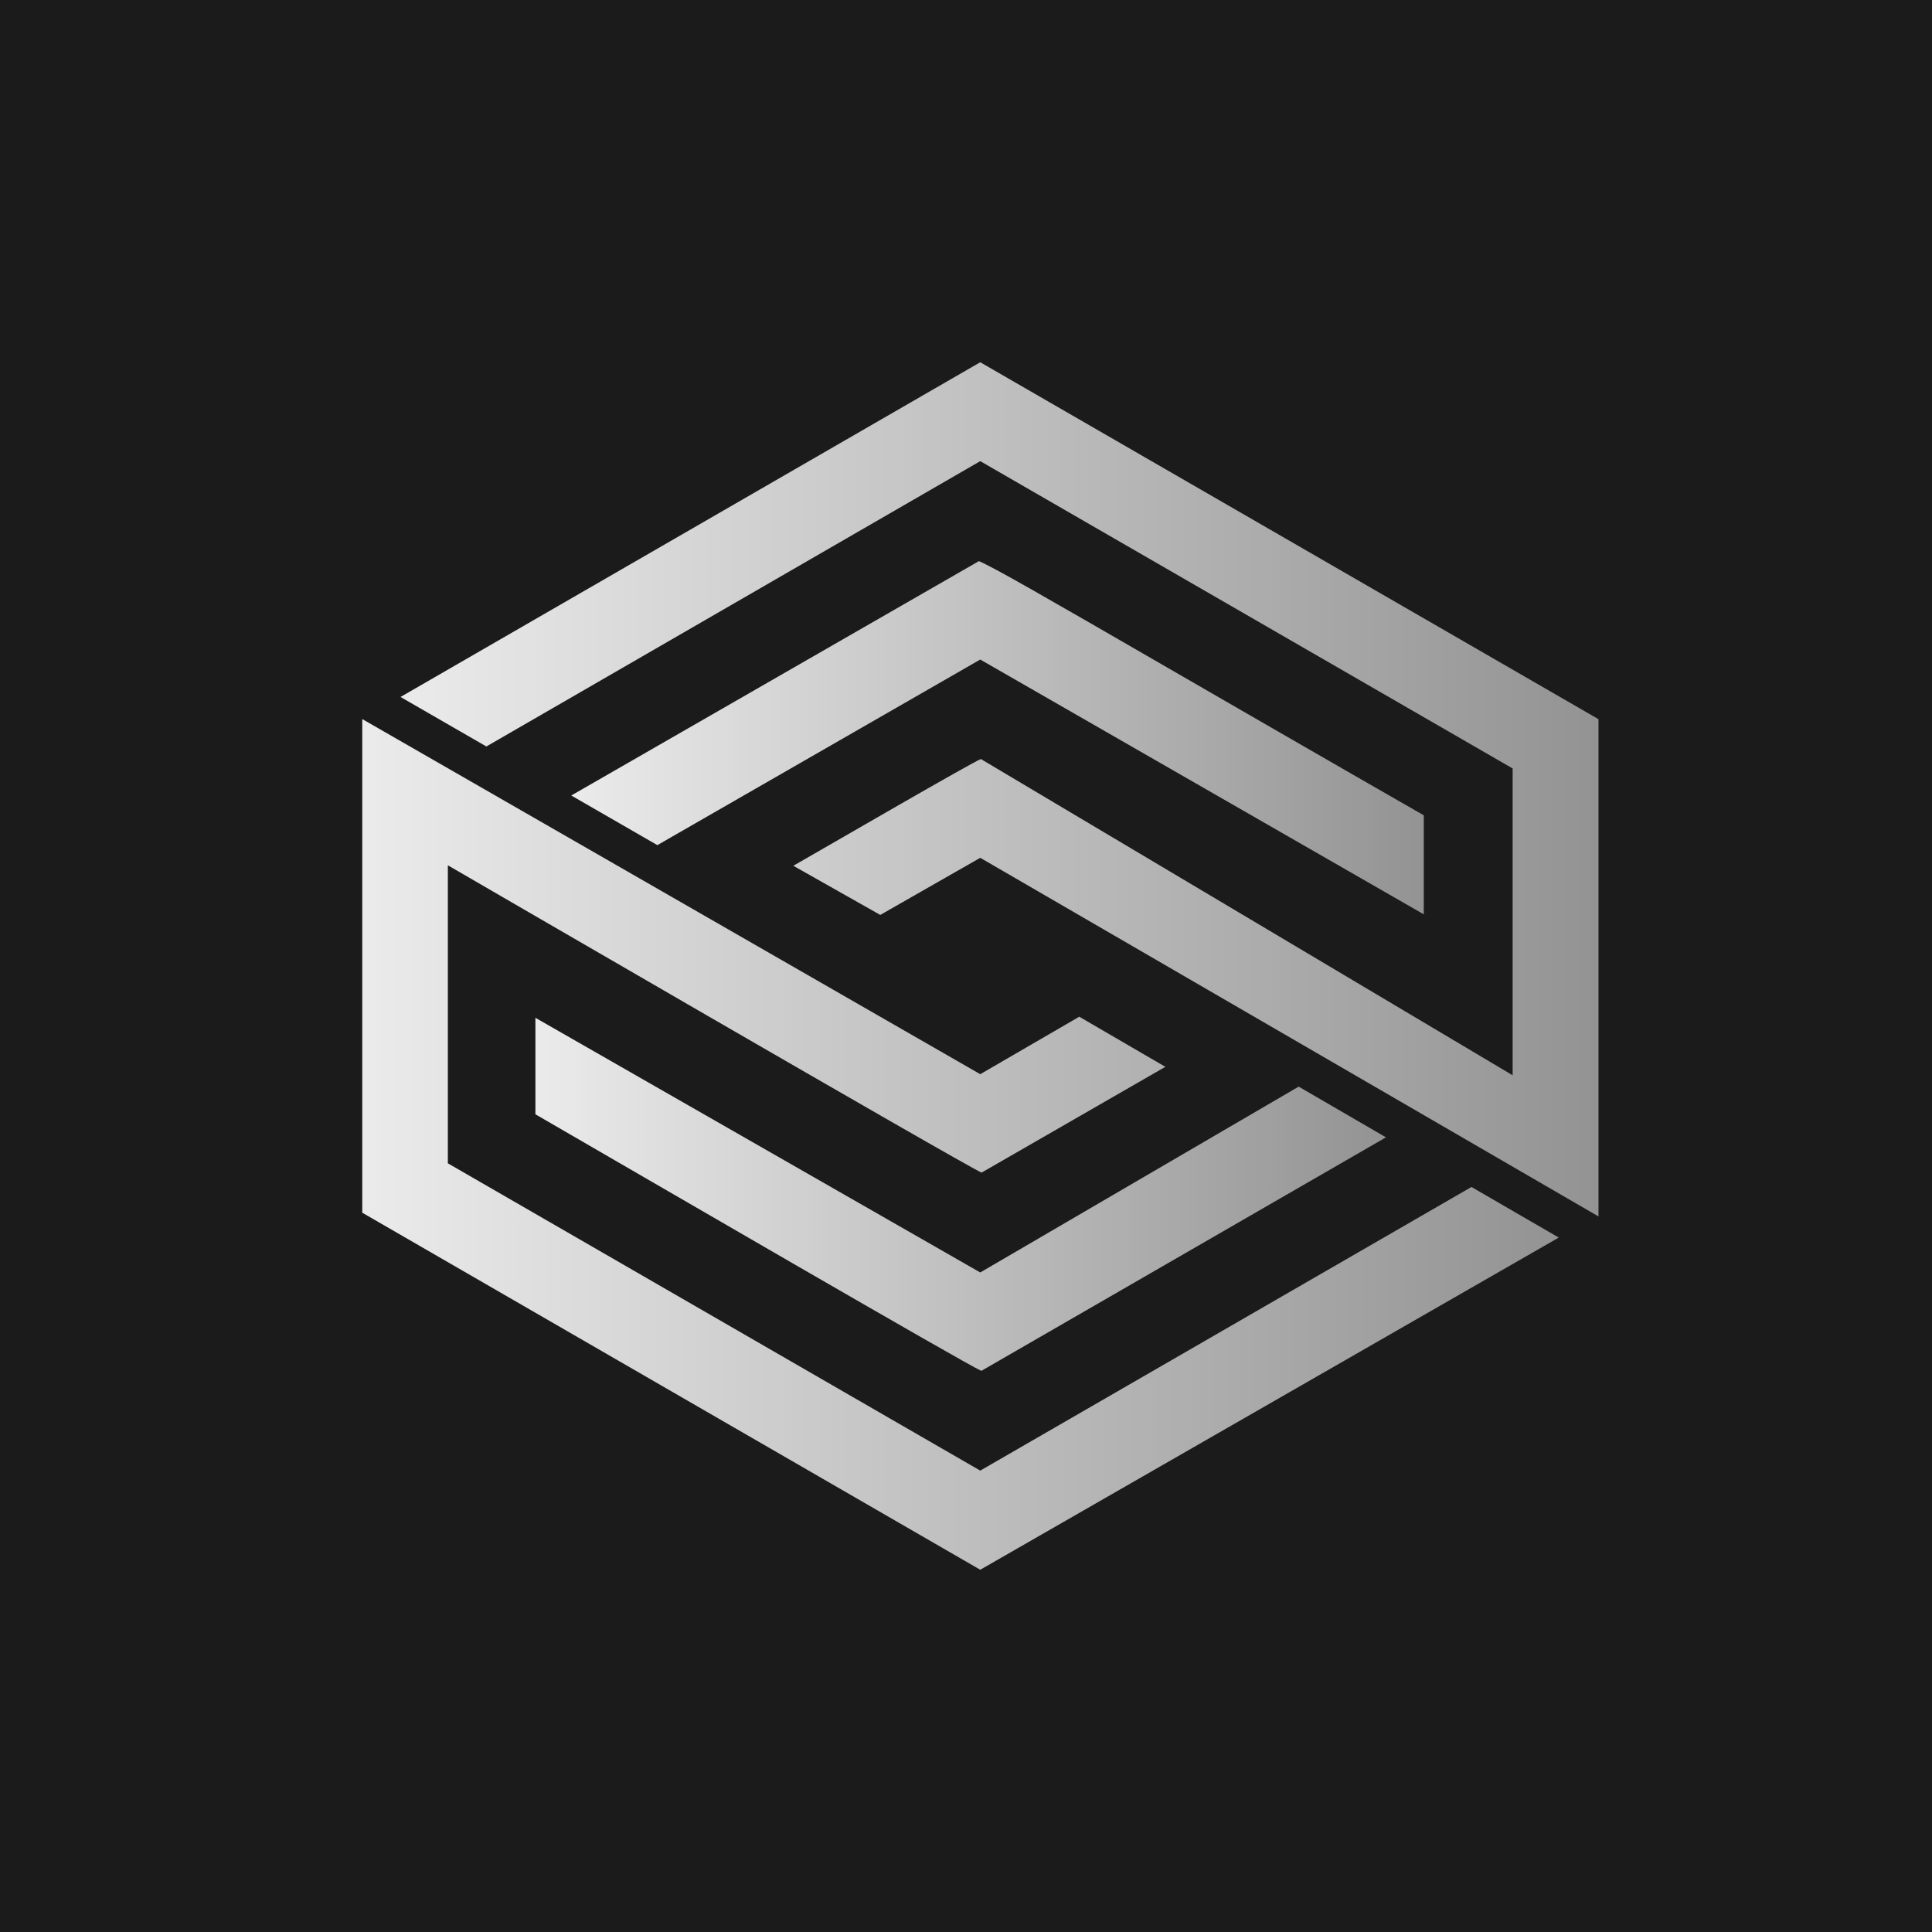
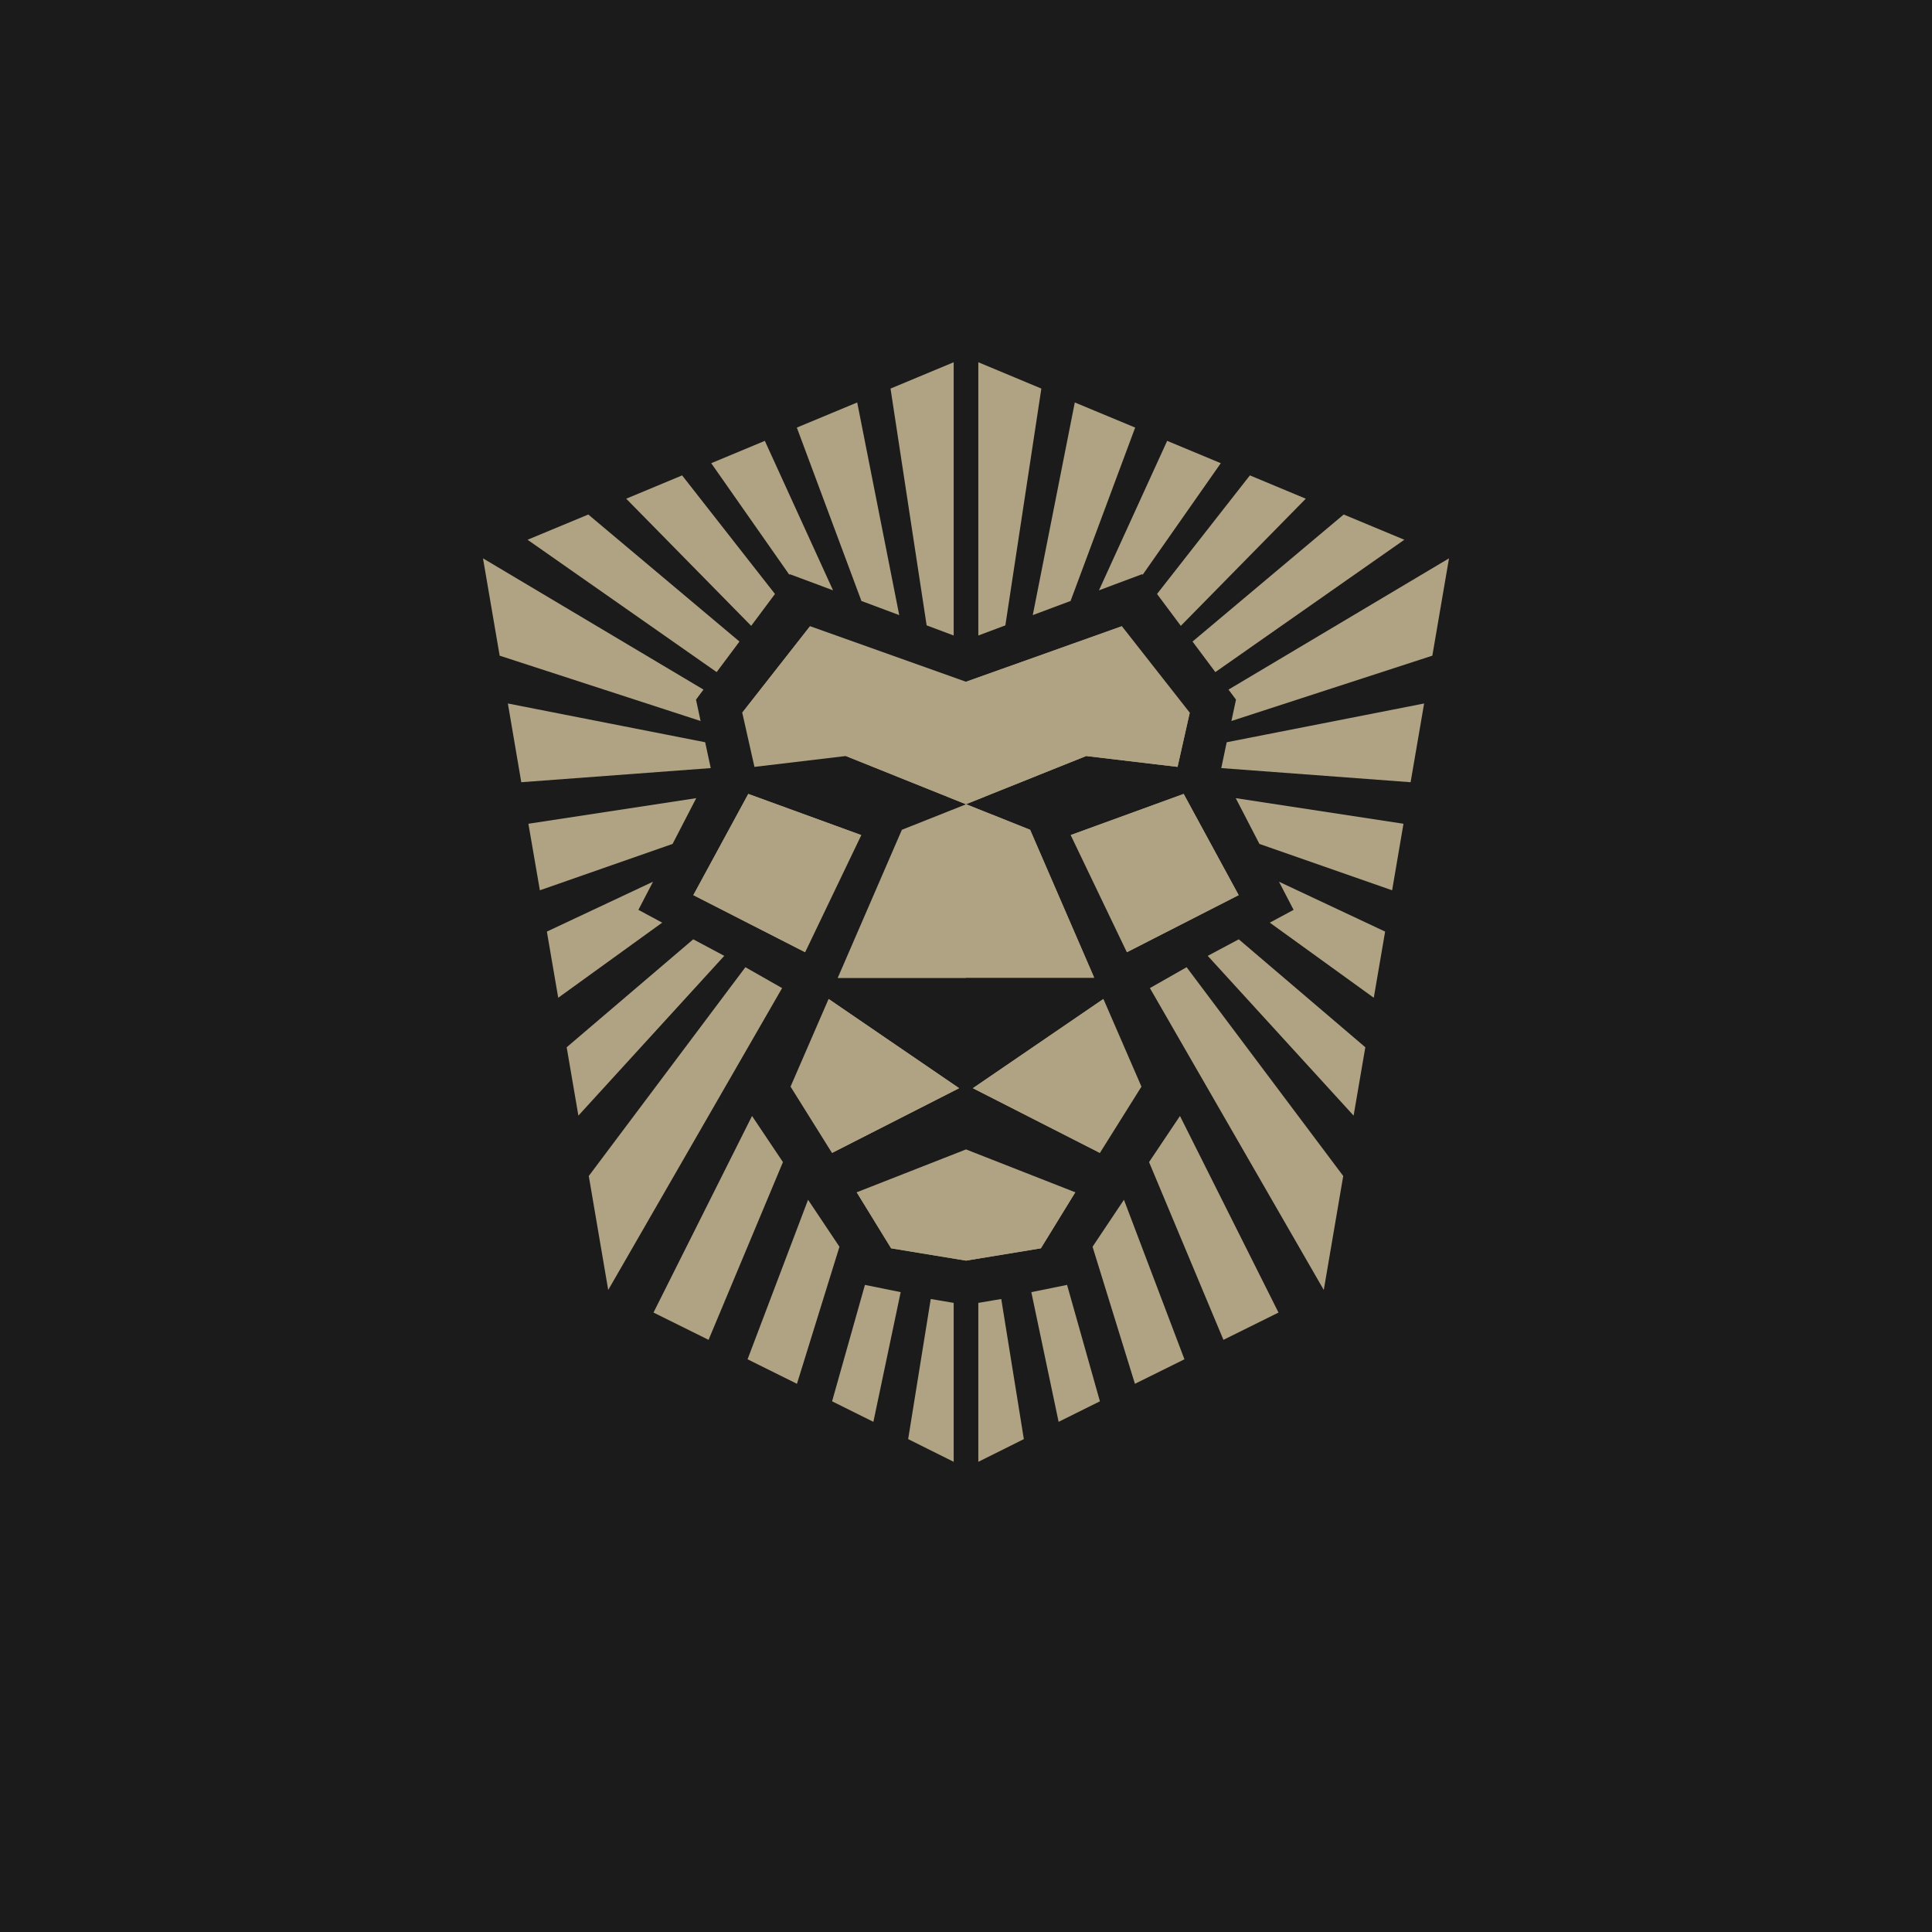
<svg xmlns="http://www.w3.org/2000/svg" width="16" height="16" viewBox="0 0 16 16" fill="none">
  <rect width="16" height="16" fill="#1C1B1B" />
-   <path d="M3.317 5.772L4.028 6.182L8.118 3.819L12.527 6.364V8.905L8.123 6.286C8.051 6.313 6.894 6.984 6.57 7.17L7.29 7.577L8.118 7.104L13.238 10.074V5.956L8.118 3L3.317 5.772Z" fill="url(#paint0_linear)" />
-   <path d="M9.668 5.529C8.669 4.952 8.237 4.702 8.107 4.647L4.731 6.588L5.444 6.999L8.118 5.462L11.791 7.572V6.752C10.879 6.229 10.191 5.831 9.668 5.529Z" fill="url(#paint1_linear)" />
-   <path d="M12.909 10.249L12.186 9.83L8.118 12.179L3.709 9.634V7.166C3.709 7.166 7.993 9.654 8.129 9.711L9.651 8.835L8.938 8.42L8.118 8.896L3 5.955V10.043L8.118 13L12.909 10.249Z" fill="url(#paint2_linear)" />
-   <path d="M8.118 10.538L4.434 8.429V9.228C5.353 9.76 7.999 11.298 8.127 11.353L11.478 9.419L10.755 8.999L8.118 10.538Z" fill="url(#paint3_linear)" />
-   <defs>
-     <linearGradient id="paint0_linear" x1="13.238" y1="6.537" x2="3.317" y2="6.537" gradientUnits="userSpaceOnUse">
-       <stop stop-color="#939393" />
-       <stop offset="1" stop-color="#EBEBEB" />
-     </linearGradient>
-     <linearGradient id="paint1_linear" x1="11.791" y1="6.11" x2="4.731" y2="6.11" gradientUnits="userSpaceOnUse">
-       <stop stop-color="#939393" />
-       <stop offset="1" stop-color="#EBEBEB" />
-     </linearGradient>
-     <linearGradient id="paint2_linear" x1="12.909" y1="9.477" x2="3" y2="9.477" gradientUnits="userSpaceOnUse">
-       <stop stop-color="#939393" />
-       <stop offset="1" stop-color="#EBEBEB" />
-     </linearGradient>
-     <linearGradient id="paint3_linear" x1="11.478" y1="9.891" x2="4.434" y2="9.891" gradientUnits="userSpaceOnUse">
-       <stop stop-color="#939393" />
-       <stop offset="1" stop-color="#EBEBEB" />
-     </linearGradient>
-   </defs>
+   <path fill-rule="evenodd" clip-rule="evenodd" d="M7.898 3L7.375 3.218L7.674 5.179L7.898 5.263V3Z" fill="#B0A383" />
+   <path fill-rule="evenodd" clip-rule="evenodd" d="M7.099 3.333L7.447 5.094L7.134 4.977L6.599 3.541L7.099 3.333Z" fill="#B0A383" />
+   <path fill-rule="evenodd" clip-rule="evenodd" d="M6.334 3.651L6.899 4.889L6.766 4.839L6.54 4.755L6.537 4.76L5.89 3.836L6.334 3.651Z" fill="#B0A383" />
+   <path fill-rule="evenodd" clip-rule="evenodd" d="M5.649 3.937L6.418 4.919L6.221 5.183L5.186 4.13L5.649 3.937Z" fill="#B0A383" />
+   <path fill-rule="evenodd" clip-rule="evenodd" d="M4 4.624L5.826 5.711L5.764 5.794L5.802 5.971L4.138 5.43L4 4.624Z" fill="#B0A383" />
+   <path fill-rule="evenodd" clip-rule="evenodd" d="M4.872 4.261L6.124 5.313L5.935 5.566L4.369 4.47L4.872 4.261Z" fill="#B0A383" />
+   <path fill-rule="evenodd" clip-rule="evenodd" d="M4.206 5.826L5.84 6.147L5.886 6.361L4.317 6.478L4.206 5.826Z" fill="#B0A383" />
+   <path fill-rule="evenodd" clip-rule="evenodd" d="M4.376 6.822L5.766 6.61L5.57 6.989L4.471 7.373L4.376 6.822Z" fill="#B0A383" />
+   <path fill-rule="evenodd" clip-rule="evenodd" d="M4.529 7.715L5.408 7.302L5.287 7.535L5.484 7.641L4.623 8.263L4.529 7.715Z" fill="#B0A383" />
+   <path fill-rule="evenodd" clip-rule="evenodd" d="M4.876 9.739L6.173 8.01L6.477 8.183L5.037 10.683V10.683L4.876 9.739Z" fill="#B0A383" />
+   <path fill-rule="evenodd" clip-rule="evenodd" d="M4.693 8.673L5.741 7.779L5.998 7.916L4.79 9.239L4.693 8.673Z" fill="#B0A383" />
+   <path fill-rule="evenodd" clip-rule="evenodd" d="M5.412 10.87L6.228 9.242L6.484 9.624L5.868 11.096L5.412 10.87Z" fill="#B0A383" />
+   <path fill-rule="evenodd" clip-rule="evenodd" d="M6.191 11.257L6.692 9.936L6.952 10.325L6.6 11.46L6.191 11.257Z" fill="#B0A383" />
+   <path fill-rule="evenodd" clip-rule="evenodd" d="M6.891 11.605L7.163 10.641L7.459 10.701L7.233 11.775L6.891 11.605Z" fill="#B0A383" />
+   <path fill-rule="evenodd" clip-rule="evenodd" d="M7.898 12.106V10.79L7.763 10.767L7.708 10.758L7.521 11.918L7.695 12.005L7.898 12.106Z" fill="#B0A383" />
+   <path fill-rule="evenodd" clip-rule="evenodd" d="M8.102 3L8.624 3.218L8.326 5.179L8.102 5.263V3Z" fill="#B0A383" />
+   <path fill-rule="evenodd" clip-rule="evenodd" d="M8.901 3.333L8.553 5.094L8.866 4.977L9.401 3.541L8.901 3.333Z" fill="#B0A383" />
+   <path fill-rule="evenodd" clip-rule="evenodd" d="M9.666 3.651L9.101 4.889L9.234 4.839L9.459 4.755L9.463 4.76L10.11 3.836L9.666 3.651Z" fill="#B0A383" />
+   <path fill-rule="evenodd" clip-rule="evenodd" d="M10.351 3.937L9.582 4.919L9.779 5.183L10.814 4.13L10.351 3.937Z" fill="#B0A383" />
+   <path fill-rule="evenodd" clip-rule="evenodd" d="M12 4.624L10.174 5.711L10.236 5.794L10.198 5.971L11.862 5.43L12 4.624Z" fill="#B0A383" />
+   <path fill-rule="evenodd" clip-rule="evenodd" d="M11.128 4.261L9.876 5.313L10.065 5.566L11.63 4.47L11.128 4.261Z" fill="#B0A383" />
+   <path fill-rule="evenodd" clip-rule="evenodd" d="M11.794 5.826L10.159 6.147L10.114 6.361L11.682 6.478L11.794 5.826Z" fill="#B0A383" />
+   <path fill-rule="evenodd" clip-rule="evenodd" d="M11.623 6.822L10.234 6.61L10.43 6.989L11.529 7.373L11.623 6.822Z" fill="#B0A383" />
+   <path fill-rule="evenodd" clip-rule="evenodd" d="M11.471 7.715L10.592 7.302L10.713 7.535L10.516 7.641L11.377 8.263L11.471 7.715Z" fill="#B0A383" />
+   <path fill-rule="evenodd" clip-rule="evenodd" d="M11.124 9.739L9.827 8.01L9.523 8.183L10.963 10.683V10.683L11.124 9.739Z" fill="#B0A383" />
+   <path fill-rule="evenodd" clip-rule="evenodd" d="M11.307 8.673L10.259 7.779L10.002 7.916L11.21 9.239L11.307 8.673Z" fill="#B0A383" />
+   <path fill-rule="evenodd" clip-rule="evenodd" d="M10.588 10.87L9.772 9.242L9.516 9.624L10.132 11.096L10.588 10.87Z" fill="#B0A383" />
+   <path fill-rule="evenodd" clip-rule="evenodd" d="M9.809 11.257L9.308 9.936L9.048 10.325L9.399 11.46L9.809 11.257Z" fill="#B0A383" />
+   <path fill-rule="evenodd" clip-rule="evenodd" d="M9.109 11.605L8.837 10.641L8.541 10.701L8.767 11.775L9.109 11.605Z" fill="#B0A383" />
+   <path fill-rule="evenodd" clip-rule="evenodd" d="M8.102 12.106V10.79L8.237 10.767L8.292 10.758L8.479 11.918L8.305 12.005L8.102 12.106Z" fill="#B0A383" />
+   <path fill-rule="evenodd" clip-rule="evenodd" d="M7.133 6.916L6.197 6.575L5.742 7.413L6.668 7.886L7.133 6.916V6.916ZM6.862 8.273L7.943 9.012L6.89 9.548L6.547 8.999L6.862 8.273ZM8 9.519V10.44L7.38 10.338L7.095 9.874L8 9.519V9.519ZM8 5.646V8.098H6.938L7.469 6.872L8 6.661L7.005 6.261L6.248 6.351L6.147 5.902L6.709 5.186L8 5.646L8 5.646Z" fill="#B0A383" />
+   <path fill-rule="evenodd" clip-rule="evenodd" d="M6.708 5.186L7.005 6.261L6.147 5.902L6.708 5.186Z" fill="#B0A383" />
+   <path fill-rule="evenodd" clip-rule="evenodd" d="M8 5.646L7.005 6.261L8 6.66V5.646Z" fill="#B0A383" />
+   <path fill-rule="evenodd" clip-rule="evenodd" d="M8 6.66L6.938 8.098H8V6.66Z" fill="#B0A383" />
+   <path fill-rule="evenodd" clip-rule="evenodd" d="M6.144 7.269L6.197 6.575L7.133 6.916L6.144 7.269Z" fill="#B0A383" />
+   <path fill-rule="evenodd" clip-rule="evenodd" d="M6.668 7.886L6.144 7.269L6.197 6.575L5.742 7.413L6.668 7.886Z" fill="#B0A383" />
+   <path fill-rule="evenodd" clip-rule="evenodd" d="M7.109 9.004L7.943 9.012L6.891 9.548L7.109 9.004Z" fill="#B0A383" />
+   <path fill-rule="evenodd" clip-rule="evenodd" d="M6.862 8.273L7.109 9.004L7.943 9.012L6.862 8.273Z" fill="#B0A383" />
+   <path fill-rule="evenodd" clip-rule="evenodd" d="M7.095 9.874L8 10.44L7.38 10.338L7.095 9.874Z" fill="#B0A383" />
+   <path fill-rule="evenodd" clip-rule="evenodd" d="M8 9.882L7.095 9.874L8 10.44V9.882Z" fill="#B0A383" />
+   <path fill-rule="evenodd" clip-rule="evenodd" d="M8 9.519V10.44L8.62 10.338L8.905 9.874L8 9.519V9.519ZM8.866 6.916L9.802 6.575L10.258 7.413L9.332 7.886L8.867 6.916H8.866ZM8 5.646V8.098H9.062L8.531 6.872L8 6.66L8.995 6.261L9.752 6.351L9.853 5.902L9.291 5.186L8 5.646ZM9.138 8.273L8.057 9.012L9.109 9.548L9.453 8.999L9.138 8.273Z" fill="#B0A383" />
+   <path fill-rule="evenodd" clip-rule="evenodd" d="M9.853 5.902L8.995 6.261L9.752 6.351L9.853 5.902Z" fill="#B0A383" />
+   <path fill-rule="evenodd" clip-rule="evenodd" d="M8 5.646L8.995 6.261L8 6.66V5.646Z" fill="#B0A383" />
+   <path fill-rule="evenodd" clip-rule="evenodd" d="M8 6.66L9.062 8.098L8.531 6.872L8 6.66Z" fill="#B0A383" />
+   <path fill-rule="evenodd" clip-rule="evenodd" d="M9.856 7.269L9.803 6.575L8.866 6.916L9.856 7.269Z" fill="#B0A383" />
+   <path fill-rule="evenodd" clip-rule="evenodd" d="M9.332 7.886L9.856 7.269L9.803 6.575L10.258 7.413L9.332 7.886Z" fill="#B0A383" />
+   <path fill-rule="evenodd" clip-rule="evenodd" d="M8.891 9.004L8.057 9.012L9.109 9.548L8.891 9.004Z" fill="#B0A383" />
+   <path fill-rule="evenodd" clip-rule="evenodd" d="M9.138 8.273L8.891 9.004L8.057 9.012L9.138 8.273Z" fill="#B0A383" />
+   <path fill-rule="evenodd" clip-rule="evenodd" d="M8.905 9.874L8 10.44L8.62 10.338L8.905 9.874Z" fill="#B0A383" />
+   <path fill-rule="evenodd" clip-rule="evenodd" d="M8 9.882L8.905 9.874L8 10.44V9.882Z" fill="#B0A383" />
+   <path fill-rule="evenodd" clip-rule="evenodd" d="M9.291 5.186L8.995 6.261L8 5.646L9.291 5.186Z" fill="#B0A383" />
</svg>
